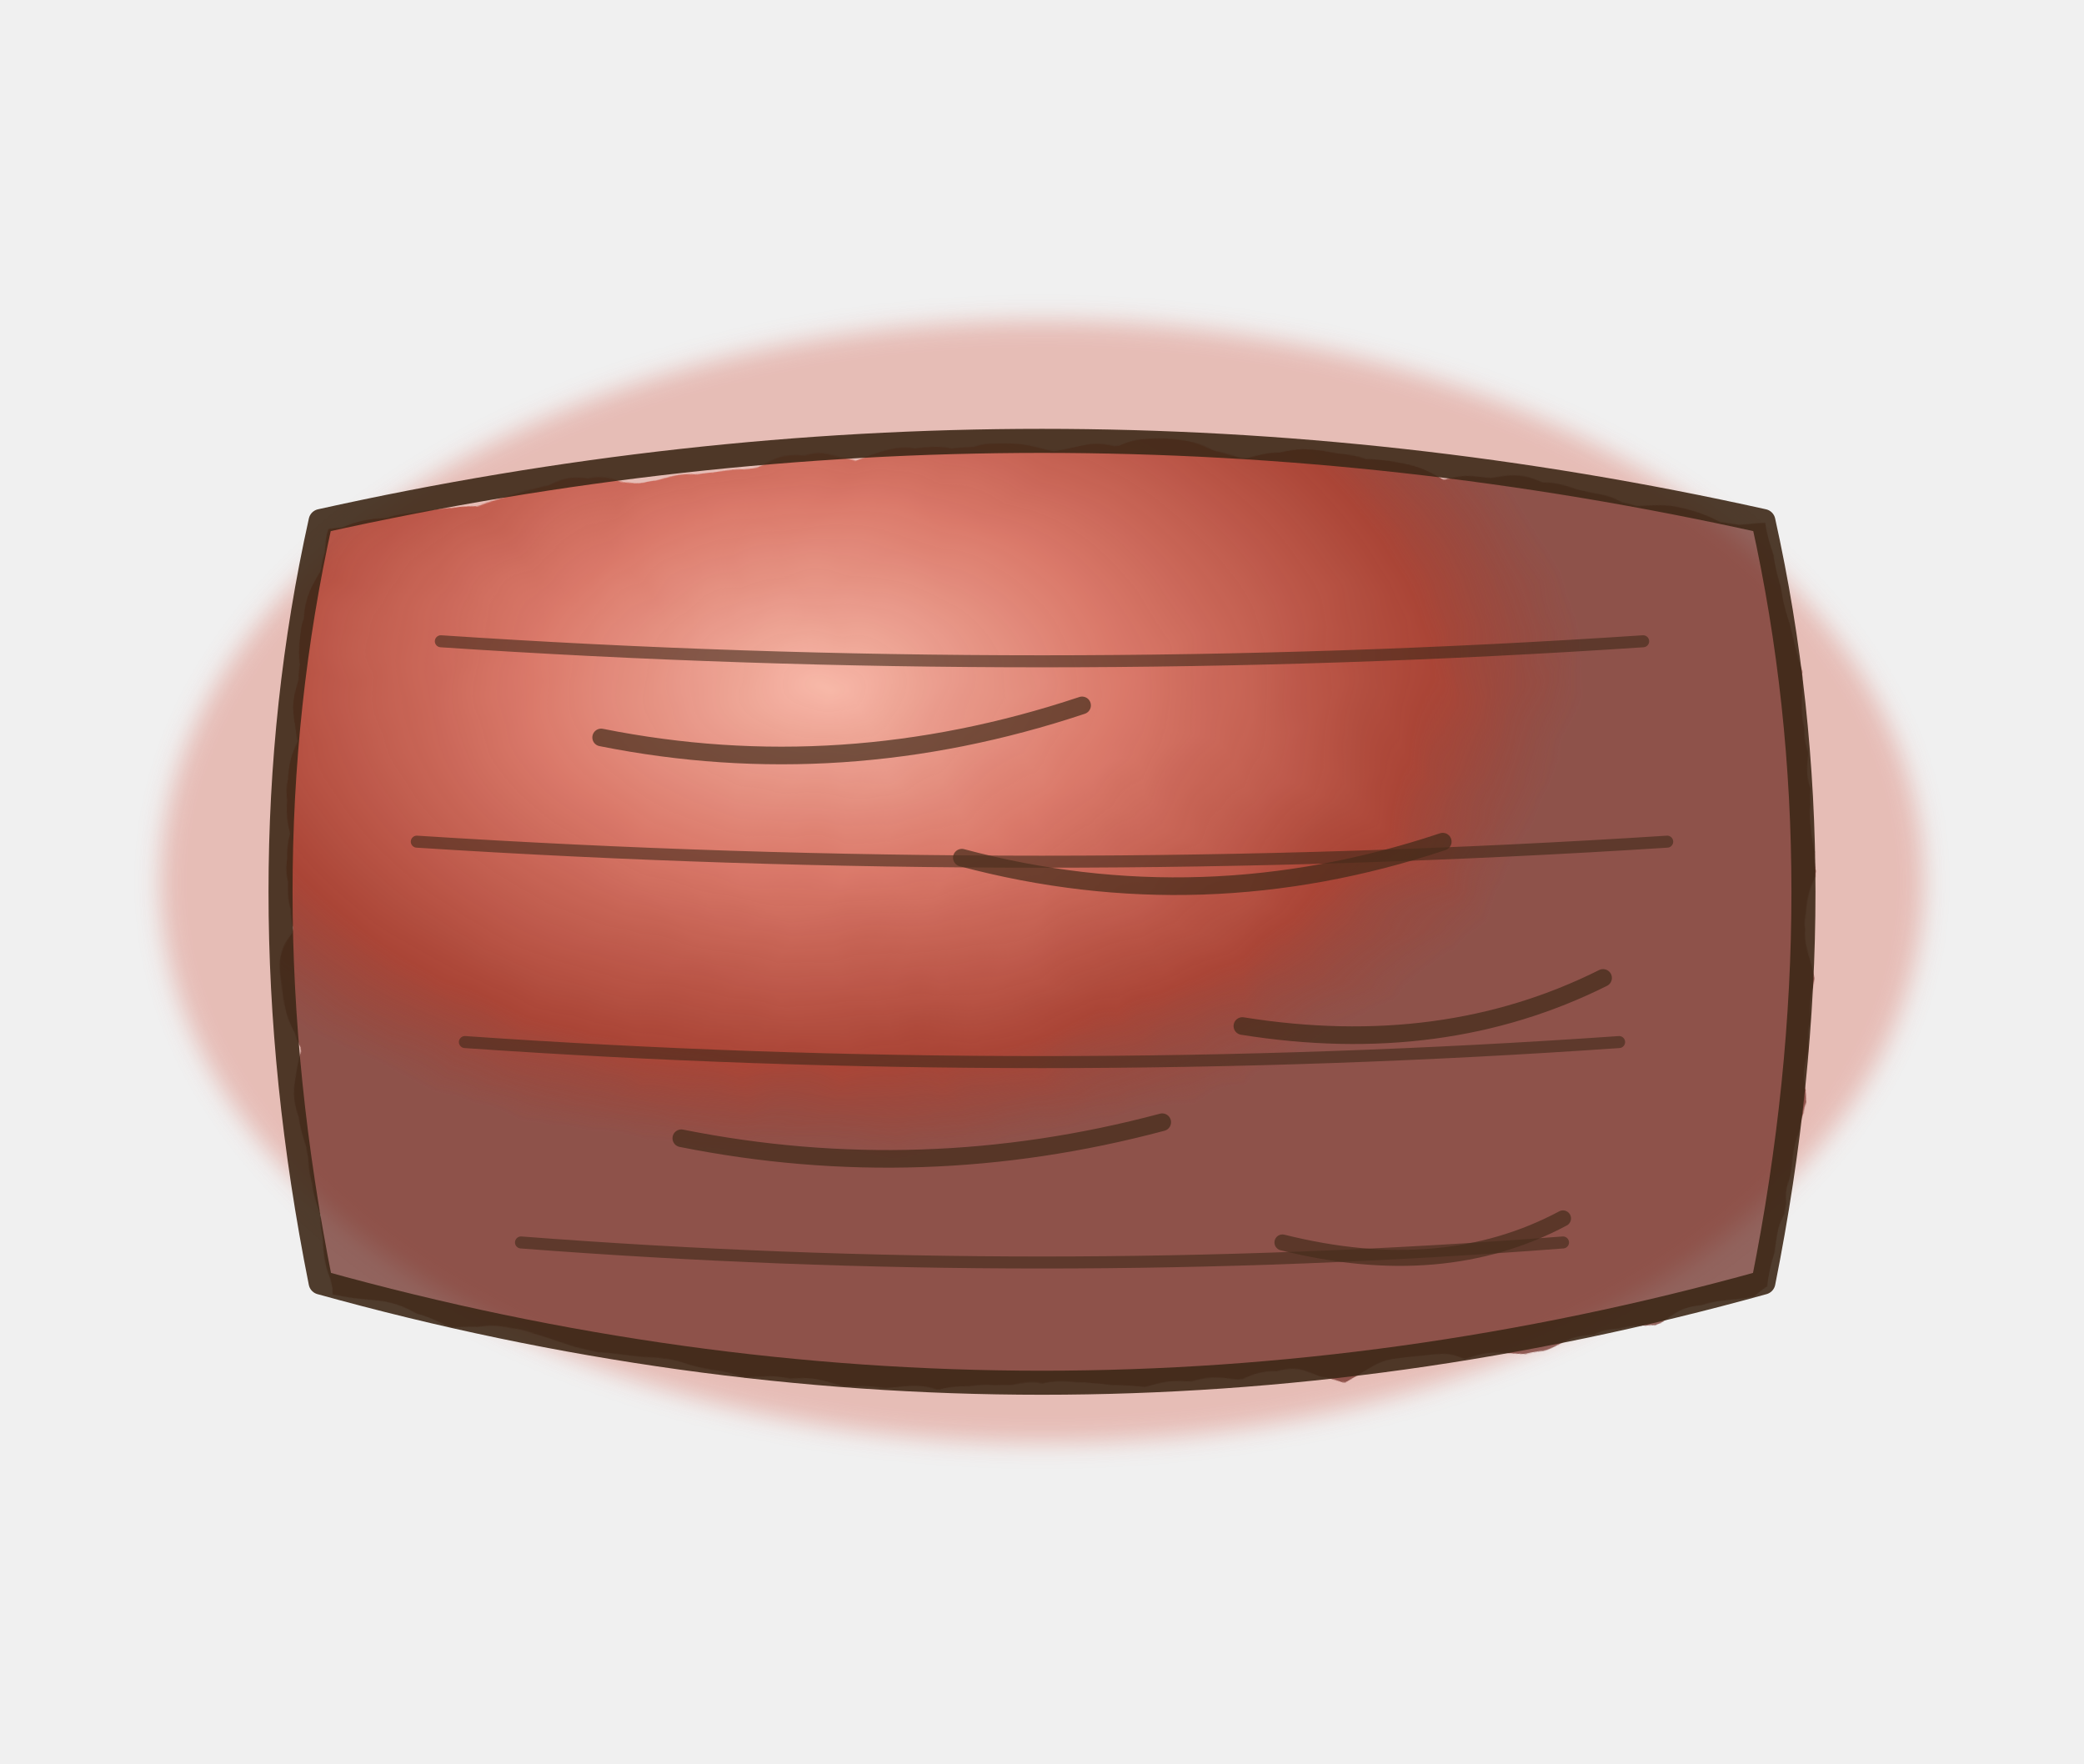
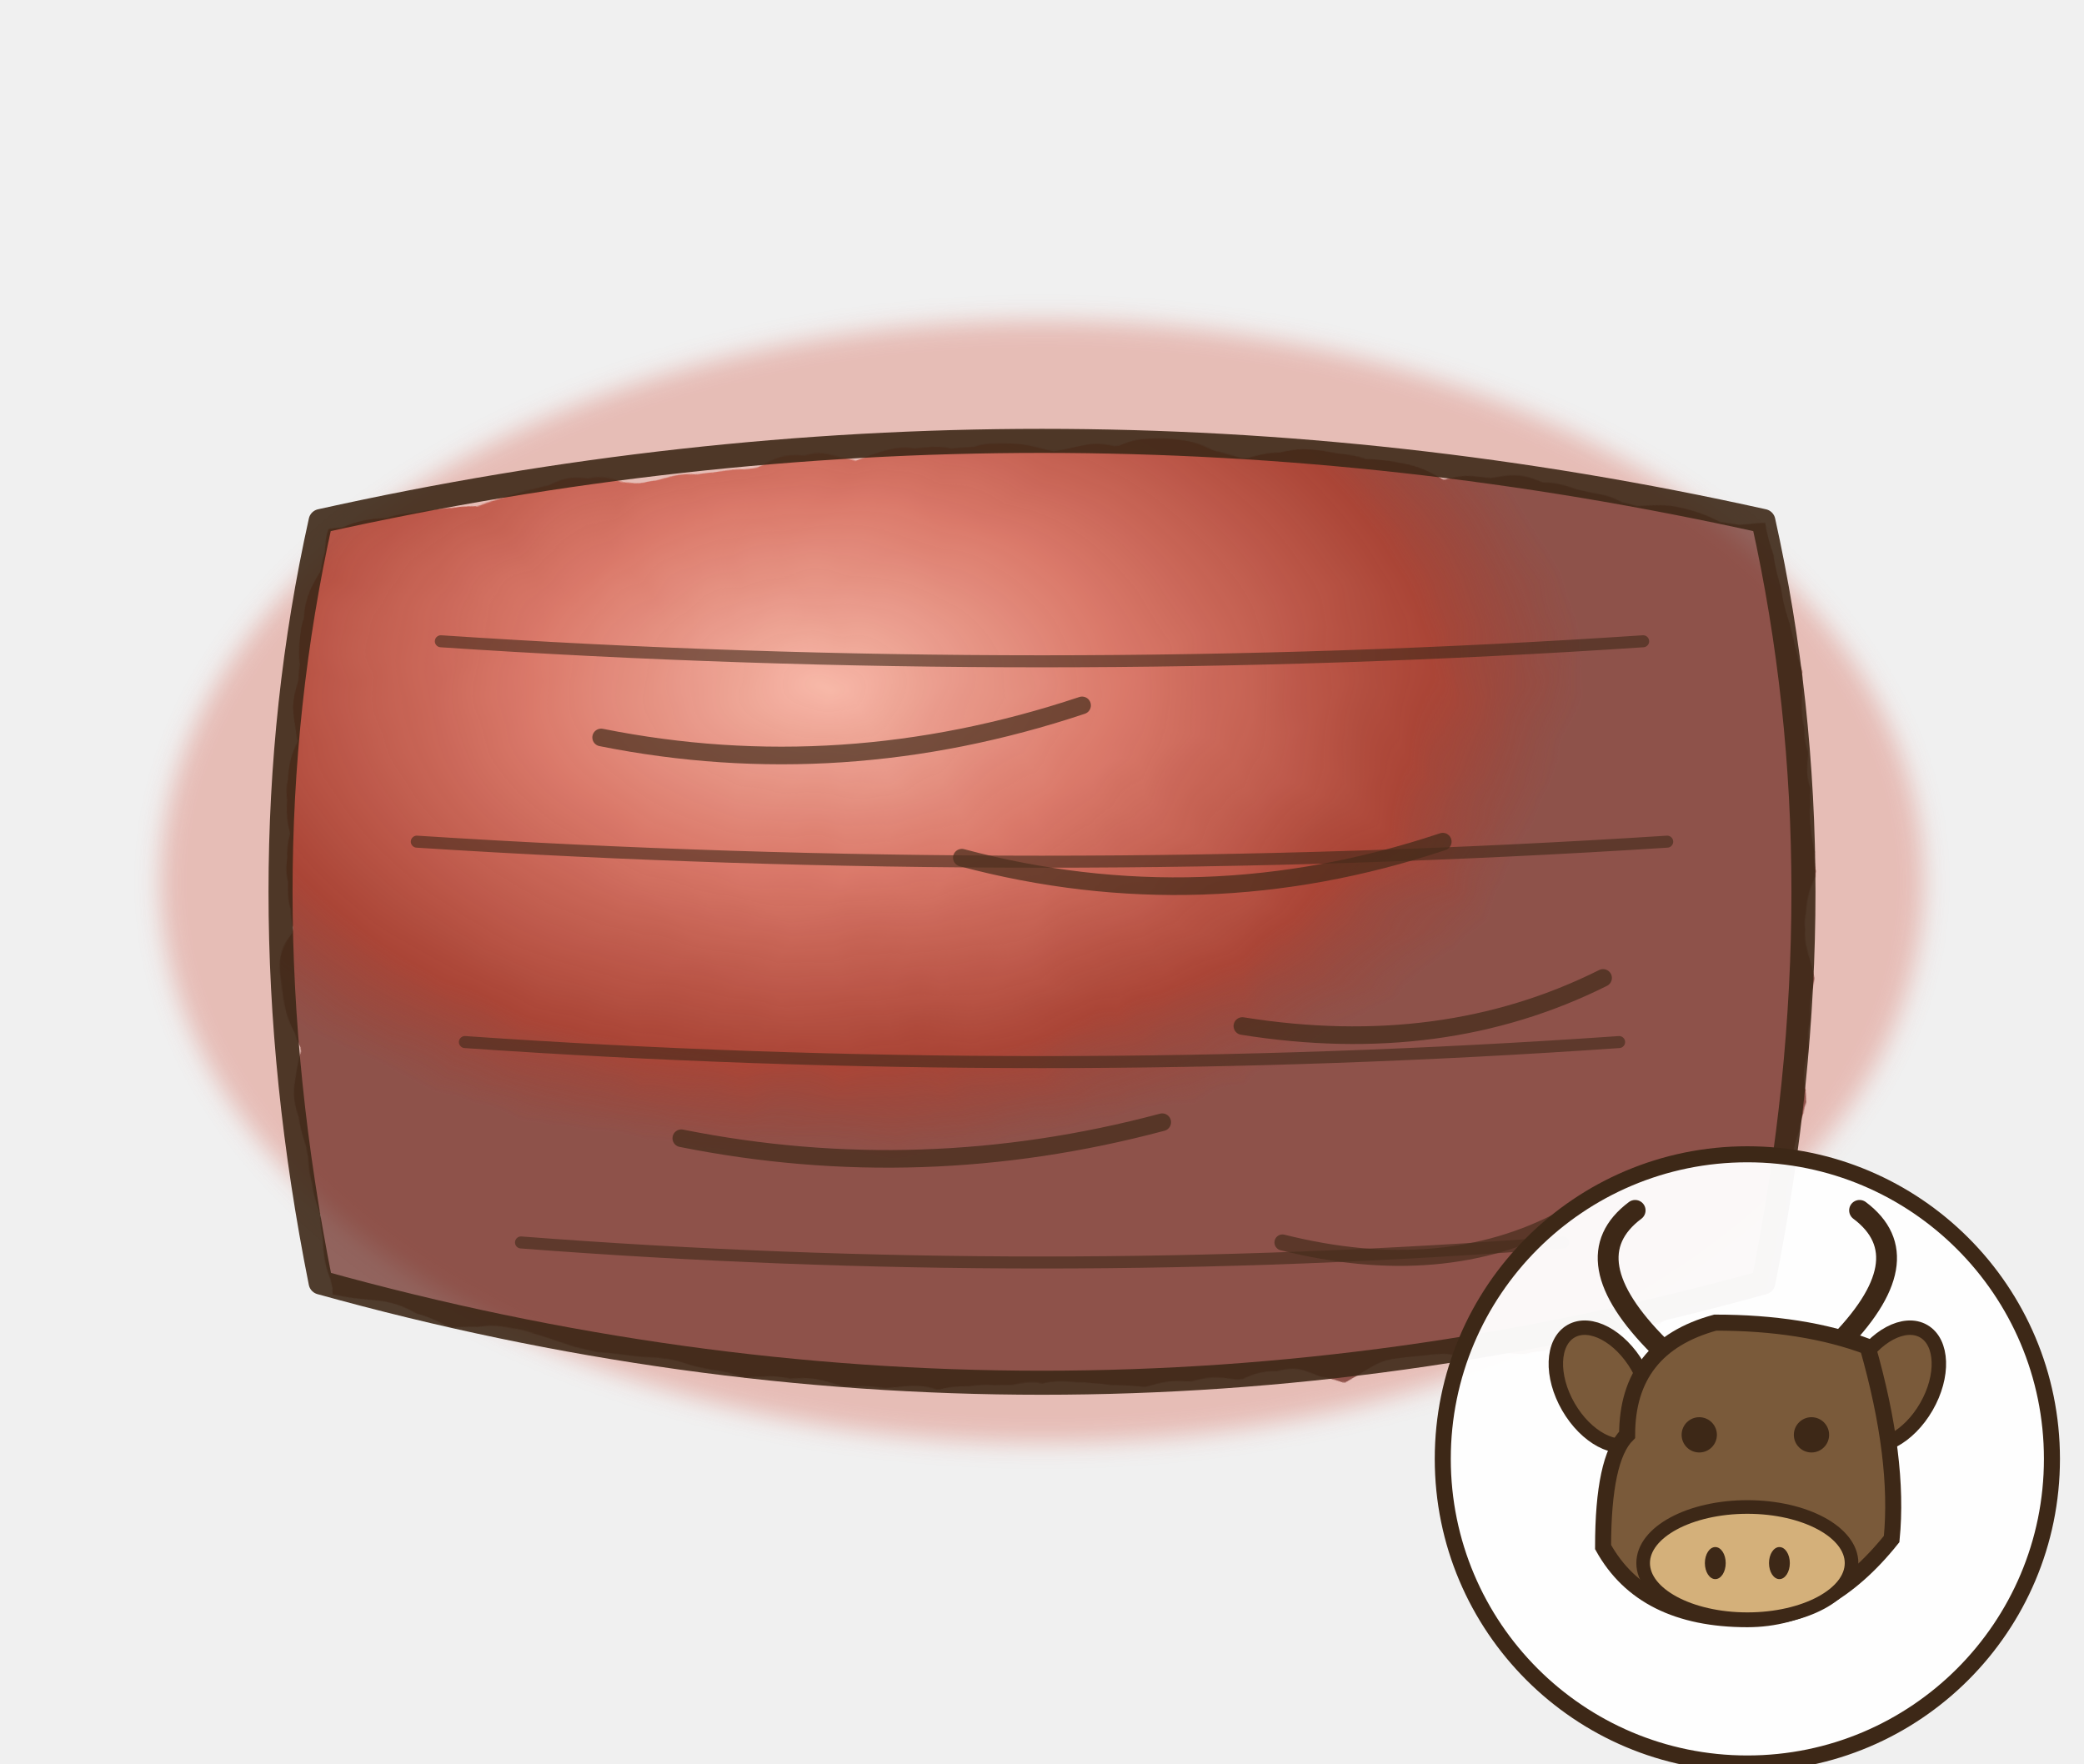
<svg xmlns="http://www.w3.org/2000/svg" viewBox="-130 -110 260 220" font-family="Noto Sans CJK JP, sans-serif">
  <defs>
    <radialGradient id="wcBodyBeef" cx="35%" cy="25%">
      <stop offset="0%" stop-color="#F8B8A8" stop-opacity="0.95" />
      <stop offset="40%" stop-color="#D87060" stop-opacity="0.9" />
      <stop offset="80%" stop-color="#A03020" stop-opacity="0.85" />
      <stop offset="100%" stop-color="#601810" stop-opacity="0.65" />
    </radialGradient>
    <radialGradient id="wcLeafBeef" cx="50%" cy="20%">
      <stop offset="0%" stop-color="#9BCB7A" stop-opacity="0.9" />
      <stop offset="60%" stop-color="#5D8F3D" stop-opacity="0.7" />
      <stop offset="100%" stop-color="#2C5F2D" stop-opacity="0.5" />
    </radialGradient>
    <filter id="wcRoughBeef" x="-10%" y="-10%" width="120%" height="120%">
      <feTurbulence baseFrequency="0.04" numOctaves="3" seed="173" />
      <feDisplacementMap in="SourceGraphic" scale="4" />
    </filter>
    <filter id="wcBlurBeef">
      <feGaussianBlur stdDeviation="1.5" />
    </filter>
  </defs>
  <g filter="url(#wcBlurBeef)" opacity="0.4">
    <ellipse cx="0" cy="0" rx="110" ry="70" fill="#D87060" />
  </g>
  <g filter="url(#wcRoughBeef)">
    <path d="M -90 -45 Q -100 0 -90 50 Q 0 75 90 50 Q 100 0 90 -45 Q 0 -65 -90 -45 Z" fill="url(#wcBodyBeef)" />
  </g>
  <g stroke="#3D2817" stroke-width="3" fill="none" stroke-linecap="round" stroke-linejoin="round" opacity="0.9">
    <path d="M -90 -45 Q -100 0 -90 50 Q 0 75 90 50 Q 100 0 90 -45 Q 0 -65 -90 -45 Z" />
    <path d="M -75 -30 Q 0 -25 75 -30" opacity="0.65" stroke-width="1.5" />
    <path d="M -78 -5 Q 0 0 78 -5" opacity="0.65" stroke-width="1.5" />
    <path d="M -72 20 Q 0 25 72 20" opacity="0.65" stroke-width="1.5" />
    <path d="M -65 45 Q 0 50 65 45" opacity="0.65" stroke-width="1.5" />
    <path d="M -55 -18 Q -25 -12 5 -22" opacity="0.75" stroke-width="2.2" />
    <path d="M -10 -3 Q 20 5 50 -5" opacity="0.75" stroke-width="2.2" />
    <path d="M 25 18 Q 50 22 70 12" opacity="0.75" stroke-width="2.2" />
    <path d="M -45 32 Q -15 38 15 30" opacity="0.75" stroke-width="2.2" />
    <path d="M 30 45 Q 50 50 65 42" opacity="0.7" stroke-width="2" />
  </g>
+   <g transform="translate(88, 72)" data-icon="beef">
+     <circle cx="0" cy="0" r="38" fill="#FFFFFF" fill-opacity="0.96" stroke="#3D2817" stroke-width="2" />
+     <path d="M -11 -14 Q -22 -25 -14 -31" fill="none" stroke="#3D2817" stroke-width="2.6" stroke-linecap="round" />
+     <path d="M 11 -14 Q 22 -25 14 -31" fill="none" stroke="#3D2817" stroke-width="2.6" stroke-linecap="round" />
+     <ellipse cx="-18" cy="-9" rx="5" ry="8" fill="#7A5A3A" stroke="#3D2817" stroke-width="1.8" transform="rotate(-30 -18 -9)" />
+     <ellipse cx="18" cy="-9" rx="5" ry="8" fill="#7A5A3A" stroke="#3D2817" stroke-width="1.8" transform="rotate(30 18 -9)" />
+     <path d="M -15 -3 Q -15 -14 -4 -17 Q 7 -17 15 -14 Q 19 0 18 10 Q 10 20 0 20 Q -13 20 -18 11 Q -18 0 -15 -3 Z" fill="#7A5A3A" stroke="#3D2817" stroke-width="2" />
+     <ellipse cx="0" cy="13" rx="13" ry="7" fill="#D4B07A" stroke="#3D2817" stroke-width="1.7" />
+     <ellipse cx="-4" cy="13" rx="1.3" ry="2" fill="#3D2817" />
+     <ellipse cx="4" cy="13" rx="1.3" ry="2" fill="#3D2817" />
+     <circle cx="-6" cy="-3" r="2.2" fill="#3D2817" />
+     <circle cx="8" cy="-3" r="2.2" fill="#3D2817" />
+   </g>
</svg>
